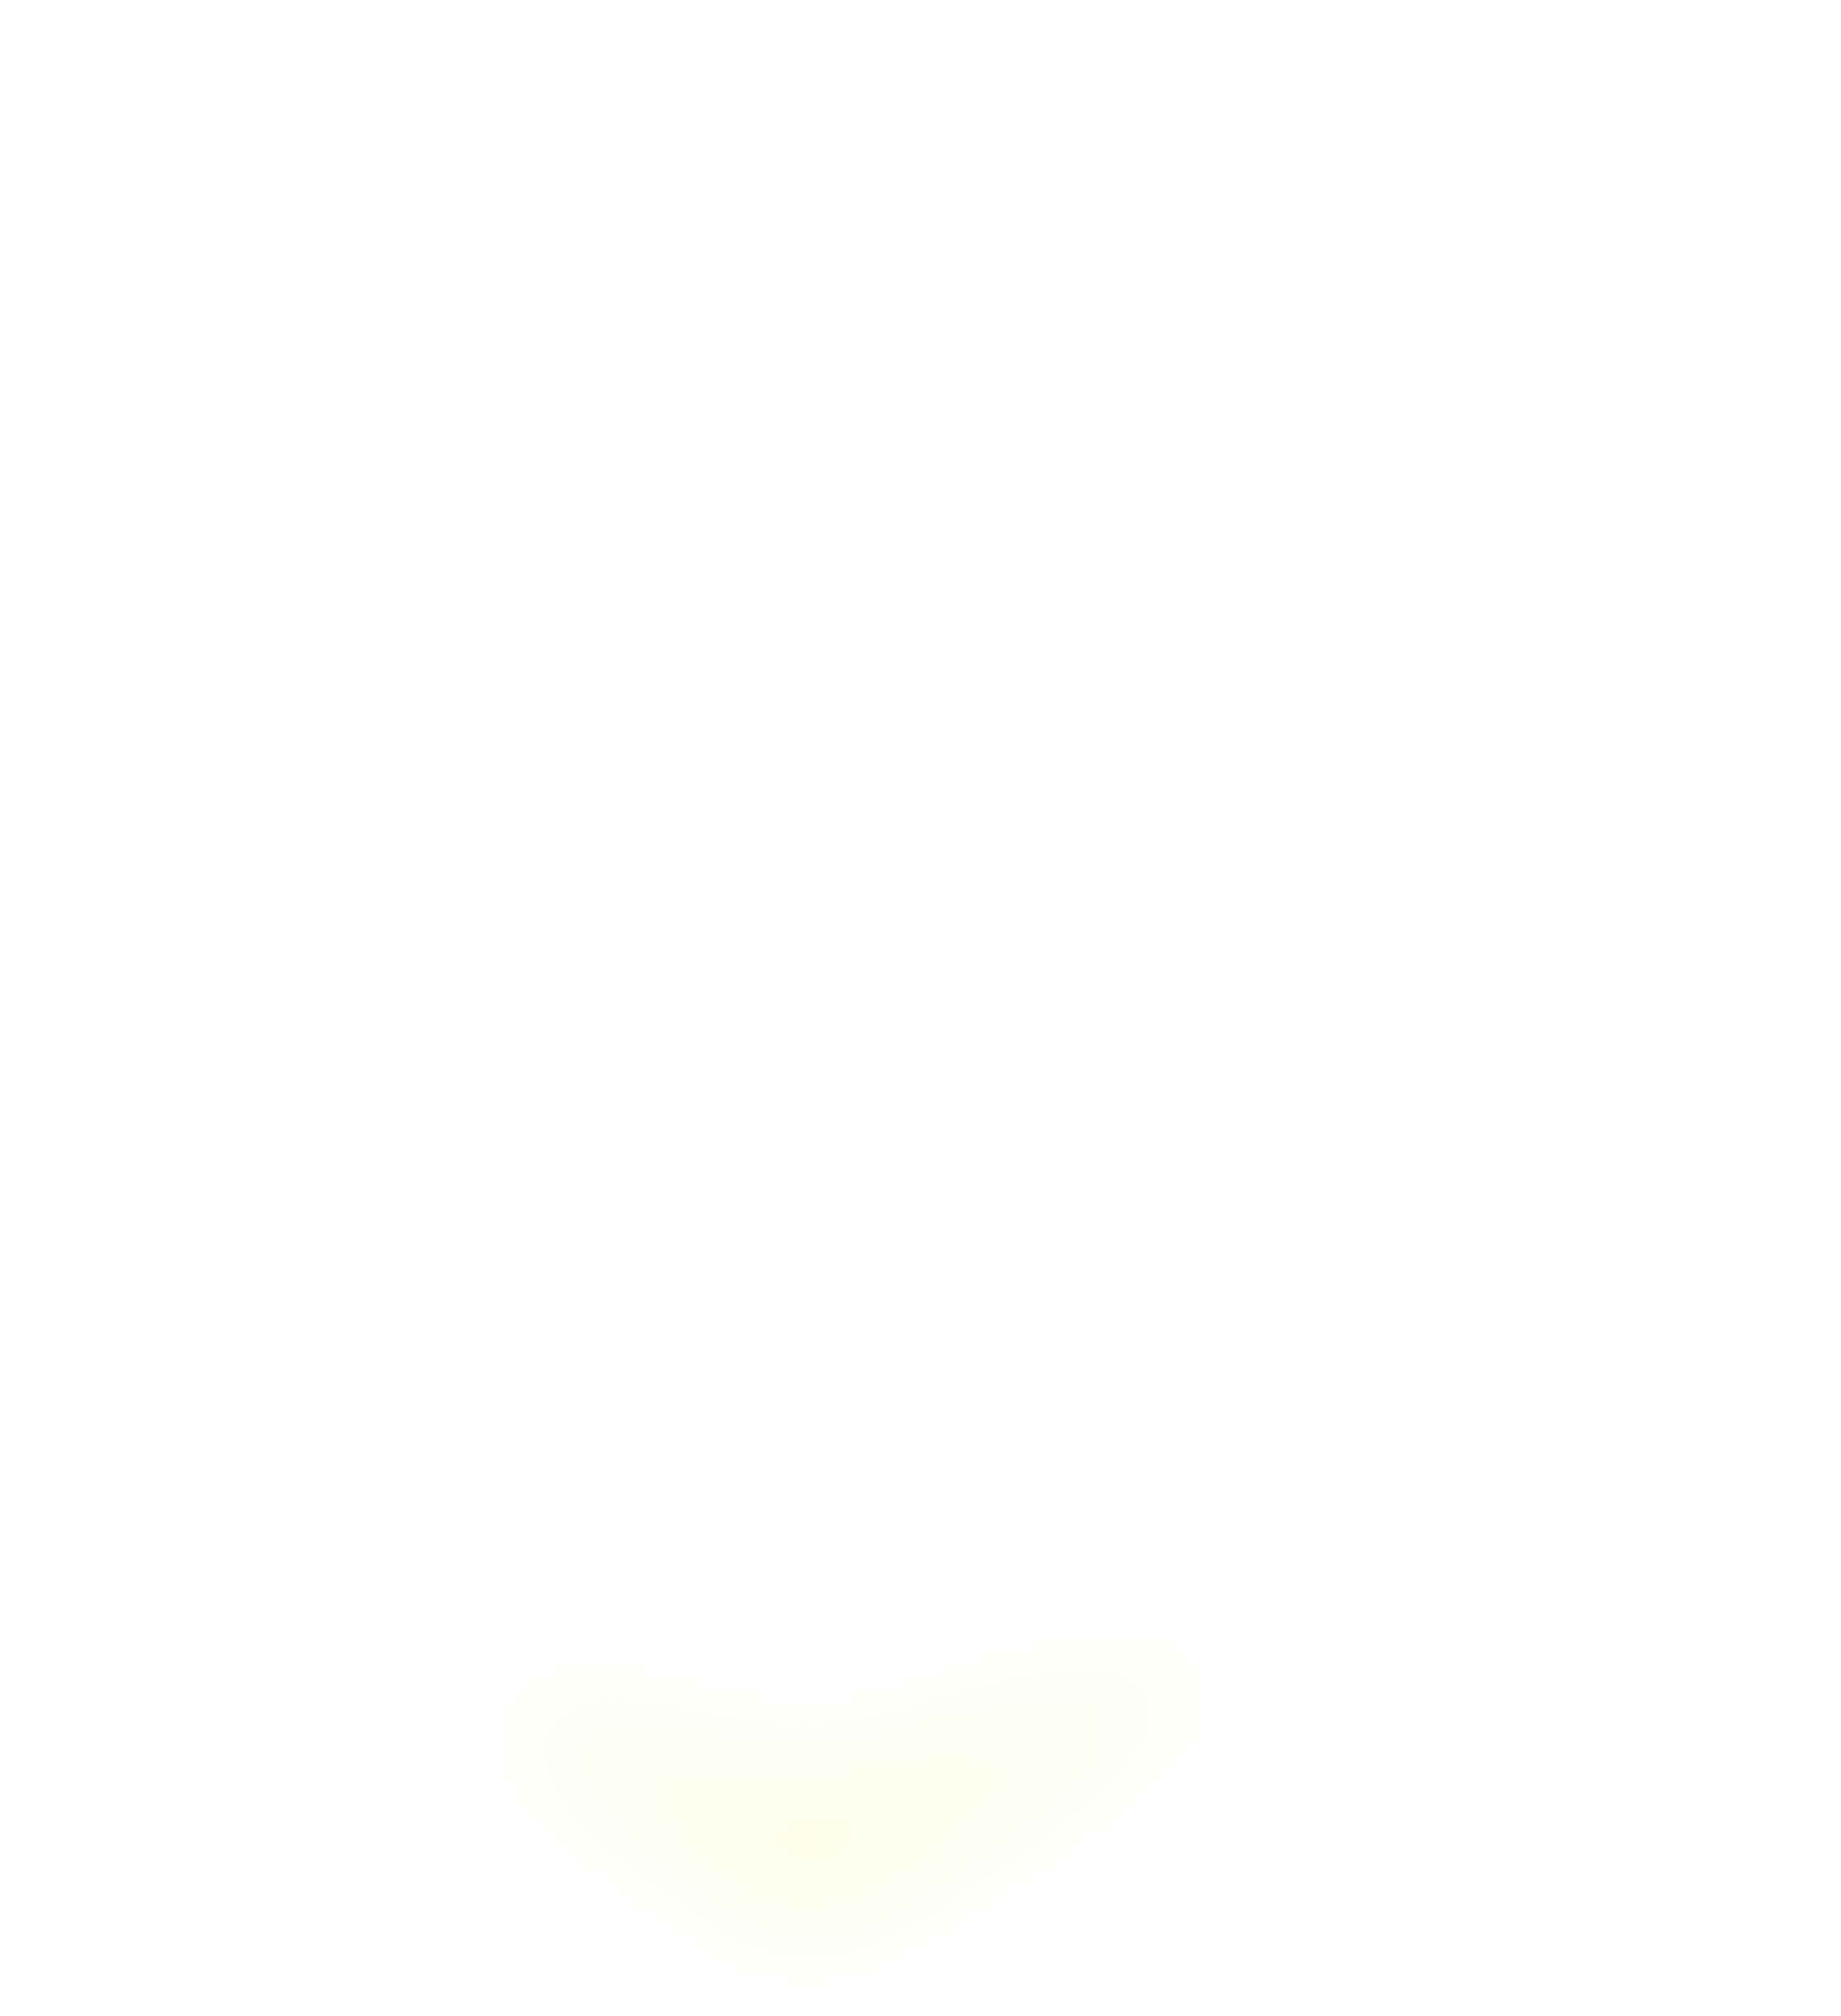
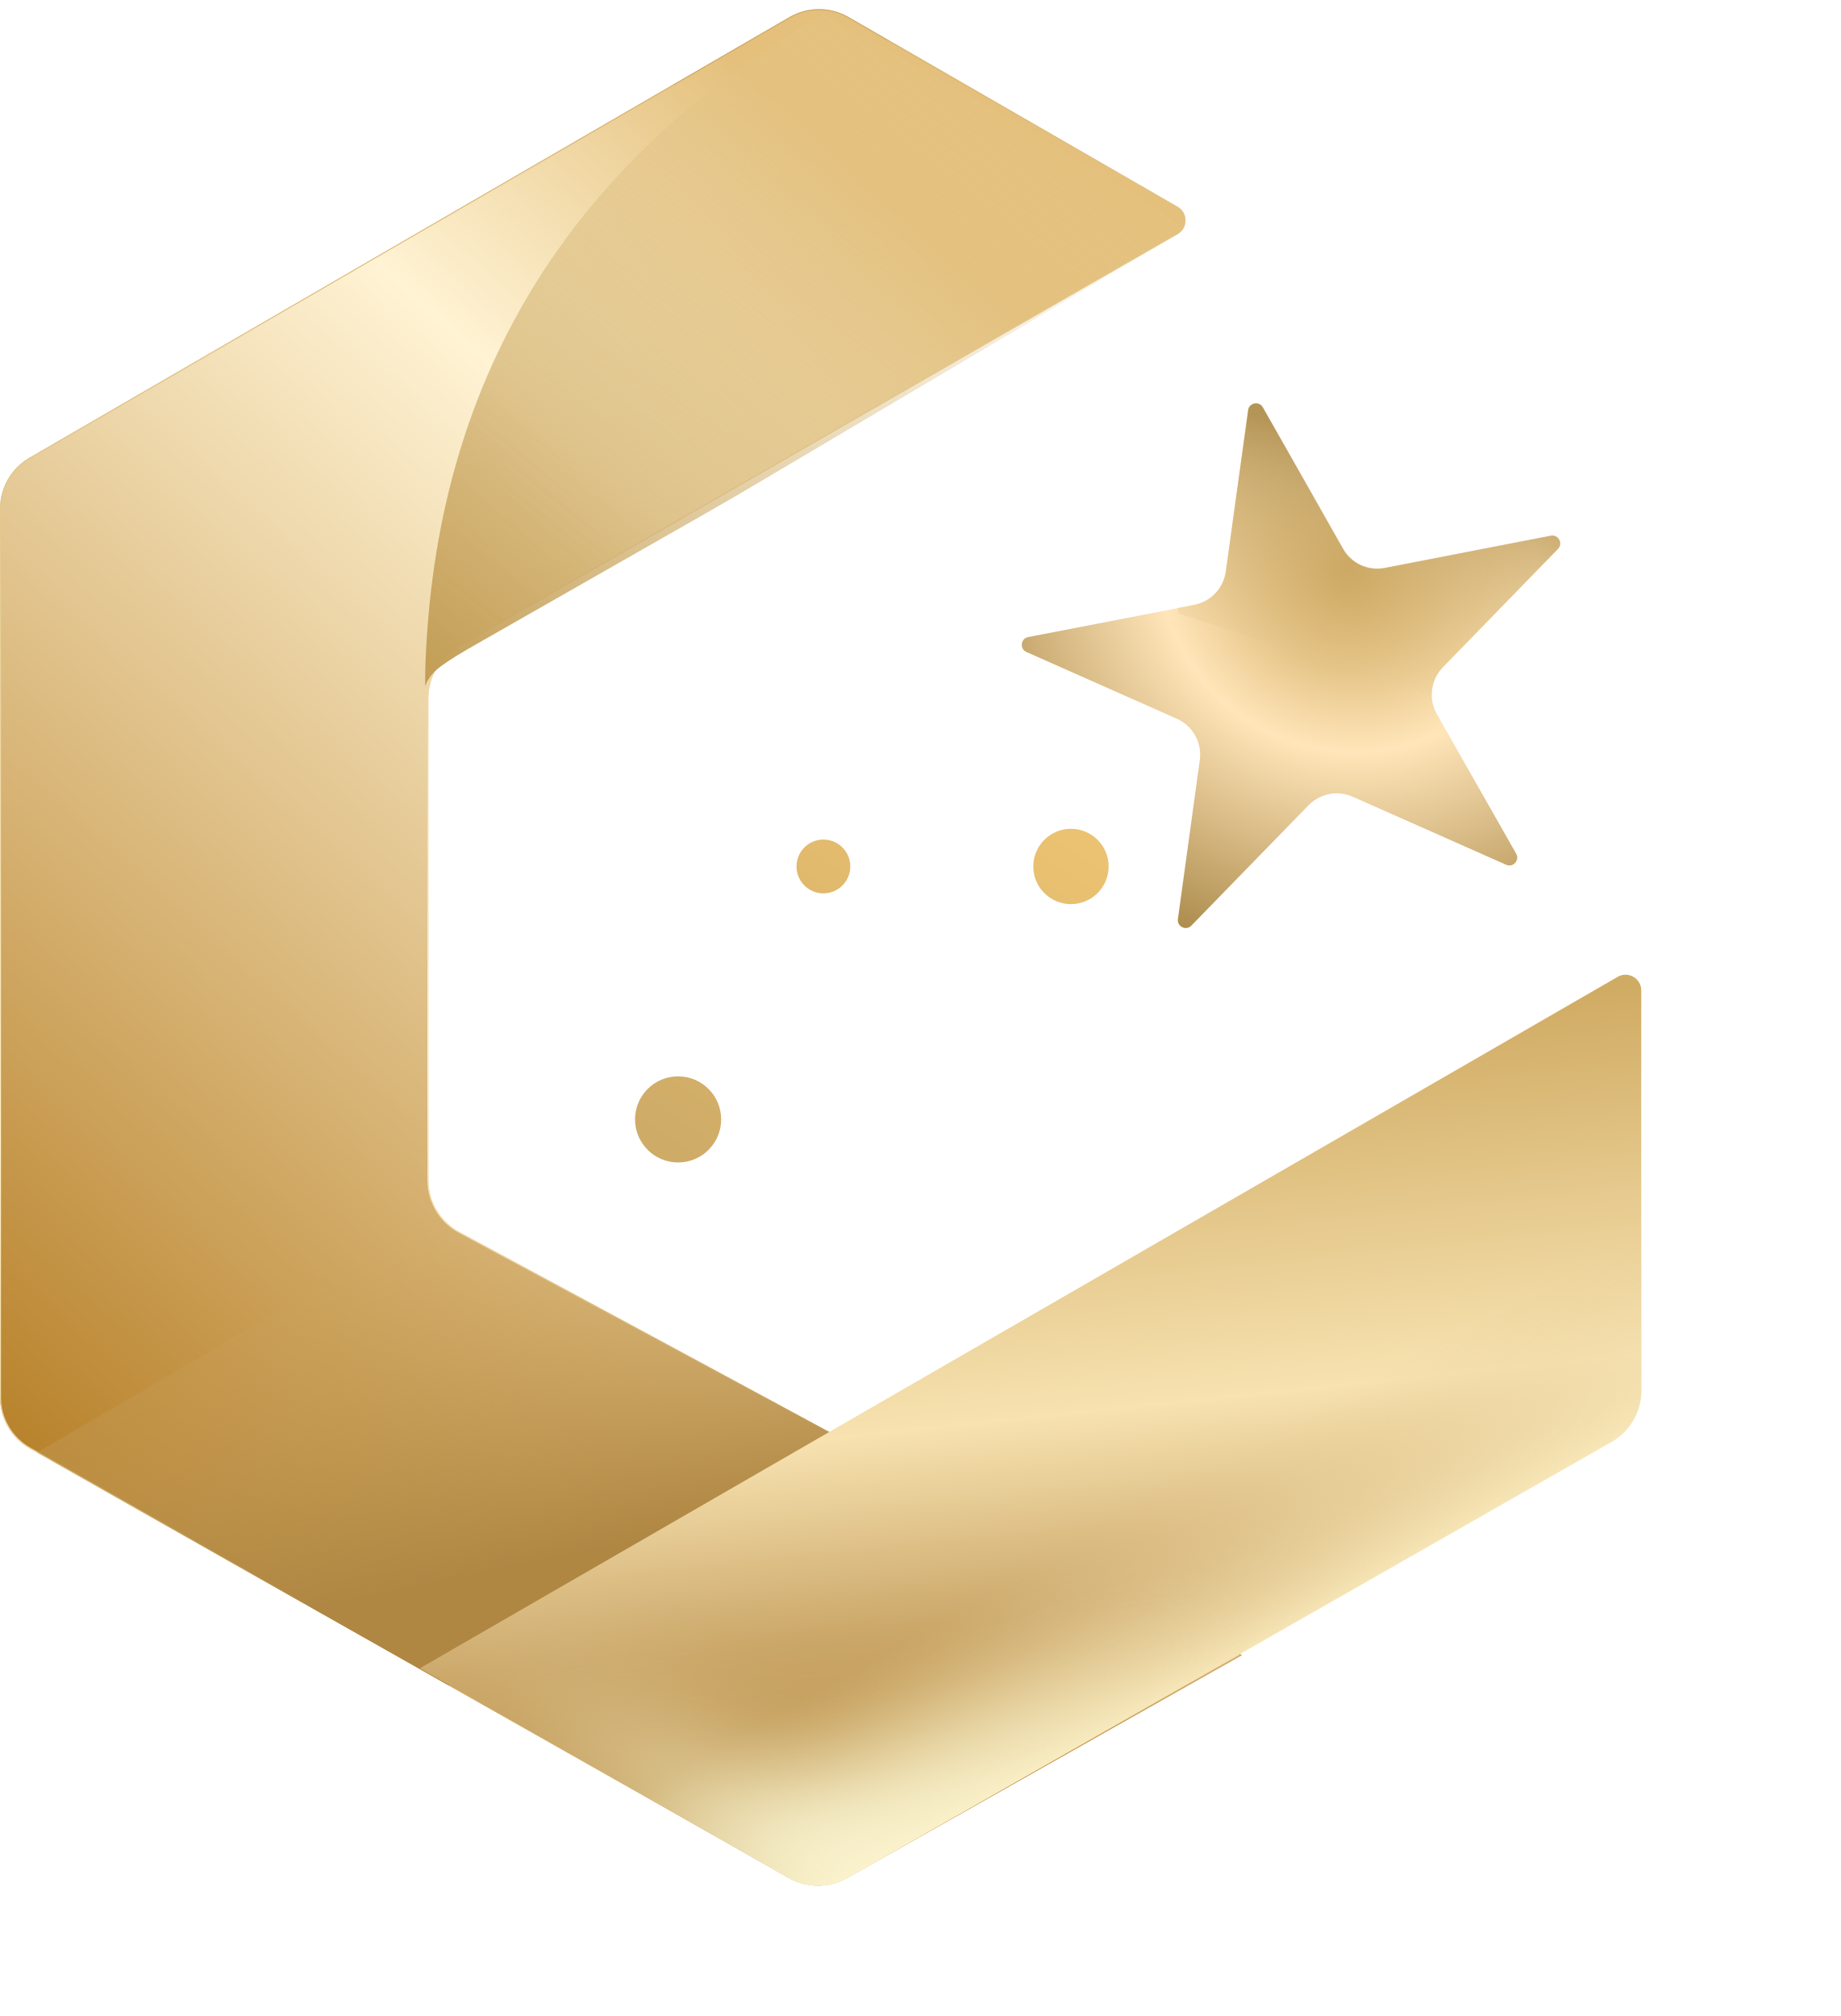
<svg xmlns="http://www.w3.org/2000/svg" fill="none" version="1.1" width="934.976" height="1024" viewBox="0 0 934.976 1024">
  <defs>
+     <linearGradient x1="0.889" y1="0.204" x2="0.389" y2="1.061" id="master_svg0_62_27239">
+       <stop offset="0%" stop-color="#E4C07C" stop-opacity="1" />
+       <stop offset="24%" stop-color="#FFF3D4" stop-opacity="1" />
+       <stop offset="100%" stop-color="#B2781C" stop-opacity="1" />
+     </linearGradient>
+     <linearGradient x1="0.524" y1="0.046" x2="0.656" y2="1" id="master_svg1_62_23316">
+       <stop offset="0%" stop-color="#CEAB67" stop-opacity="1" />
+       <stop offset="0%" stop-color="#D6B471" stop-opacity="1" />
+       <stop offset="50.124%" stop-color="#FFF3CB" stop-opacity="1" />
+       <stop offset="100%" stop-color="#C5974B" stop-opacity="1" />
+     </linearGradient>
+     <linearGradient x1="0.989" y1="0.08" x2="0.389" y2="1.061" id="master_svg2_62_21359">
+       <stop offset="0%" stop-color="#FFFFFF" stop-opacity="1" />
+       <stop offset="34.247%" stop-color="#FFFFFF" stop-opacity="1" />
+       <stop offset="100%" stop-color="#FFFFFF" stop-opacity="1" />
+     </linearGradient>
+     <mask id="master_svg3_90_04872" style="mask-type:alpha" maskUnits="userSpaceOnUse">
+       <g>
+         <path d="M430.268,953.889L630.832,840.696L233.323,625.794C223.633,620.555,217.594,610.428,217.59,599.414L217.506,361.608C217.502,351.004,223.097,341.186,232.221,335.784L598.425,118.957C603.692,115.838,603.648,108.2,598.345,105.143L431,8.663C421.703,3.303,410.251,3.317,400.968,8.7L14.954,232.513C5.699,237.879,0.002,247.767,0.002,258.466L0,709.637C0,720.449,5.817,730.424,15.227,735.748L400.75,953.873C409.906,959.053,421.106,959.059,430.268,953.889" fill-rule="evenodd" fill="url(#master_svg2_62_21359)" fill-opacity="1" />
+       </g>
+     </mask>
+     <linearGradient x1="0.707" y1="0.694" x2="0.453" y2="0" id="master_svg4_62_25585">
+       <stop offset="0%" stop-color="#AF8743" stop-opacity="1" />
+       <stop offset="100%" stop-color="#D0A966" stop-opacity="0" />
+     </linearGradient>
+     <linearGradient x1="0.849" y1="0.067" x2="0" y2="1" id="master_svg5_62_24062">
+       <stop offset="0%" stop-color="#ECD199" stop-opacity="0" />
+       <stop offset="100%" stop-color="#C29D55" stop-opacity="1" />
+     </linearGradient>
+     <linearGradient x1="0.439" y1="0.103" x2="1" y2="0.972" id="master_svg6_62_37180">
+       <stop offset="0%" stop-color="#B98D43" stop-opacity="1" />
+       <stop offset="19.195%" stop-color="#CBA769" stop-opacity="1" />
+       <stop offset="47.375%" stop-color="#F7E2B0" stop-opacity="1" />
+       <stop offset="100%" stop-color="#D0AB63" stop-opacity="1" />
+     </linearGradient>
+     <linearGradient x1="0.439" y1="0.103" x2="1" y2="0.972" id="master_svg7_62_26885">
+       <stop offset="0%" stop-color="#FFFFFF" stop-opacity="1" />
+       <stop offset="19.195%" stop-color="#FFFFFF" stop-opacity="1" />
+       <stop offset="47.375%" stop-color="#FFFFFF" stop-opacity="1" />
+       <stop offset="76.712%" stop-color="#FFFFFF" stop-opacity="1" />
+       <stop offset="100%" stop-color="#FFFFFF" stop-opacity="1" />
+     </linearGradient>
+     <mask id="master_svg8_90_04877" style="mask-type:alpha" maskUnits="userSpaceOnUse">
+       <g transform="matrix(-0.4991645,-0.8665073,0.8655423,-0.5008358,-414.2187,1809.725)">
+         <path d="M315.01,1606C314.946,1616.786,320.678,1626.776,330.022,1632.165L505.715,1733.487C511.045,1736.56,517.705,1732.718,517.711,1726.565L518.44,1024.003L332.452,1133.338C323.339,1138.695,317.718,1148.452,317.656,1159.022L315.01,1606Z" fill="url(#master_svg7_62_26885)" fill-opacity="1" />
+       </g>
+     </mask>
+     <linearGradient x1="1" y1="0.481" x2="0.207" y2="0.48" id="master_svg9_62_36303">
+       <stop offset="0%" stop-color="#FAEABC" stop-opacity="1" />
+       <stop offset="100%" stop-color="#E5CB95" stop-opacity="0" />
+     </linearGradient>
    <filter id="master_svga_90_04879" filterUnits="objectBoundingBox" color-interpolation-filters="sRGB" x="-120" y="-120" width="619.968" height="376.679">
      <feFlood flood-opacity="0" result="BackgroundImageFix" />
      <feBlend mode="normal" in="SourceGraphic" in2="BackgroundImageFix" result="shape" />
      <feGaussianBlur stdDeviation="30" result="effect1_foregroundBlur" />
    </filter>
+     <radialGradient cx="0" cy="0" r="1" gradientUnits="userSpaceOnUse" id="master_svgb_62_33950" gradientTransform="translate(669.1349 325.8291) rotate(125.8265) scale(207.9621 218.688)">
+       <stop offset="0%" stop-color="#C79E4D" stop-opacity="1" />
+       <stop offset="43.837%" stop-color="#FFE5B9" stop-opacity="1" />
+       <stop offset="100%" stop-color="#A78645" stop-opacity="1" />
+     </radialGradient>
+     <radialGradient cx="0" cy="0" r="1" gradientUnits="userSpaceOnUse" id="master_svgc_62_33375" gradientTransform="translate(669.2497 325.6203) rotate(125.8265) scale(207.9621 218.688)">
+       <stop offset="0%" stop-color="#FFFFFF" stop-opacity="1" />
+       <stop offset="51.84%" stop-color="#FFFFFF" stop-opacity="1" />
+       <stop offset="100%" stop-color="#FFFFFF" stop-opacity="1" />
+     </radialGradient>
+     <mask id="master_svgd_90_04883" style="mask-type:alpha" maskUnits="userSpaceOnUse">
+       <g transform="matrix(0.9818189,-0.1898203,0.1888231,0.9820111,-33.51234,97.13053)">
+         <path d="M503.149,327.652C499.233,327.652,497.649,332.697,500.863,334.935L569.459,382.689C576.769,387.779,579.833,397.09,576.972,405.526L550.797,482.722C549.558,486.377,553.703,489.495,556.87,487.29L626.872,438.564C633.739,433.784,642.856,433.784,649.724,438.564L719.725,487.29C722.893,489.495,727.037,486.377,725.798,482.722L699.623,405.526C696.762,397.09,699.826,387.779,707.136,382.689L775.732,334.935C778.946,332.697,777.363,327.652,773.446,327.652L687.549,327.649C678.979,327.648,671.362,322.189,668.61,314.073L642.086,235.868C640.858,232.248,635.737,232.248,634.51,235.868L607.986,314.073C605.233,322.189,597.616,327.648,589.046,327.649L503.149,327.652Z" fill="url(#master_svgc_62_33375)" fill-opacity="1" />
+       </g>
+     </mask>
+     <linearGradient x1="0.555" y1="0.242" x2="0.369" y2="0.925" id="master_svge_62_38607">
+       <stop offset="0%" stop-color="#B59557" stop-opacity="1" />
+       <stop offset="100%" stop-color="#F0D39D" stop-opacity="0" />
+     </linearGradient>
+     <linearGradient x1="0.05" y1="0.941" x2="1" y2="-0.052" id="master_svgf_62_24697">
+       <stop offset="0%" stop-color="#CEAB67" stop-opacity="1" />
+       <stop offset="100%" stop-color="#EDC472" stop-opacity="1" />
+     </linearGradient>
  </defs>
  <g>
-     <g filter="url(#master_svga_90_04879)">
-       <path d="M246.022,863.812L410.037,978.622L625.99,841.943L410.037,913.016L246.022,863.812Z" fill="#FEFFE1" fill-opacity="1" />
+     <g>
+       <path d="M430.268,953.889L630.832,840.696L233.329,625.797C223.636,620.557,217.596,610.425,217.596,599.407L217.596,354.788C217.596,344.044,223.341,334.121,232.657,328.772L598.149,118.905C603.499,115.833,603.505,108.118,598.161,105.037L431,8.663C421.703,3.303,410.251,3.317,400.968,8.7L14.954,232.513C5.699,237.879,0.002,247.767,0.002,258.466L0,709.637C0,720.449,5.817,730.424,15.227,735.748L400.75,953.873C409.906,959.053,421.106,959.059,430.268,953.889" fill-rule="evenodd" fill="url(#master_svg0_62_27239)" fill-opacity="1" />
+       <path d="M233.329,625.797L630.312,840.415L630.832,840.696L630.317,840.986L430.268,953.889C421.106,959.059,409.906,959.053,400.75,953.873L15.227,735.748C5.817,730.424,0,720.449,0,709.637L0.002,258.466C0.002,247.767,5.699,237.879,14.954,232.513L400.968,8.7C410.251,3.317,421.703,3.303,431,8.663L598.161,105.037C603.505,108.118,603.499,115.833,598.149,118.905L232.657,328.772C223.341,334.121,217.596,344.044,217.596,354.788L217.596,599.407C217.596,610.425,223.636,620.557,233.329,625.797ZM430.022,953.453L629.798,840.706L233.091,626.237Q225.701,622.241,221.398,615.025Q217.096,607.808,217.096,599.407L217.096,354.788Q217.096,346.596,221.2,339.507Q225.305,332.417,232.408,328.338L597.9,118.471Q601.662,116.311,601.665,111.974Q601.669,107.636,597.911,105.47L430.75,9.096Q423.894,5.144,415.979,5.153Q408.065,5.163,401.219,9.133L15.205,232.945Q8.379,236.903,4.441,243.739Q0.502,250.576,0.502,258.466L0.5,709.637Q0.5,717.611,4.517,724.499Q8.533,731.387,15.473,735.313L400.996,953.438Q407.75,957.258,415.507,957.262Q423.266,957.267,430.022,953.453Z" fill-rule="evenodd" fill="url(#master_svg1_62_23316)" fill-opacity="1" />
+     </g>
+     <g mask="url(#master_svg3_90_04872)">
+       <g>
+         <path d="M13.668,740.8L224.154,858.344L437.373,729.866L224.154,617.789L13.668,740.8Z" fill="url(#master_svg4_62_25585)" fill-opacity="1" />
+       </g>
+       <g>
+         <path d="M215.953,348.698Q217.331,344.265,221.42,340.497Q225.51,336.729,237.822,329.563L606.855,119.077Q556.16,83.734,418.238,7Q222.663,121.086,215.995,340.508L215.953,348.698Z" fill="url(#master_svg5_62_24062)" fill-opacity="1" />
+       </g>
+     </g>
+     <g transform="matrix(-0.4991645,-0.8665073,0.8655423,-0.5008358,-414.1628,1809.308)">
+       <path d="M314.917,1605.776C314.854,1616.562,320.586,1626.552,329.93,1631.941L505.623,1733.263C510.953,1736.336,517.613,1732.494,517.619,1726.341L518.348,1023.778L332.36,1133.114C323.247,1138.471,317.626,1148.228,317.563,1158.798L314.917,1605.776Z" fill="url(#master_svg6_62_37180)" fill-opacity="1" />
+     </g>
+     <g mask="url(#master_svg8_90_04877)">
+       <g transform="matrix(0.4913439,0.8709656,-0.8709656,0.4913439,940.9302,-405.4602)">
+         <path d="M817.597,1199.941L937.832,1199.941L937.813,642.708L850.454,602.842L817.597,1199.941Z" fill="url(#master_svg9_62_36303)" fill-opacity="1" />
+       </g>
+       <g filter="url(#master_svga_90_04879)">
+         <path d="M246.022,863.812L410.037,978.622L625.99,841.943L410.037,913.016L246.022,863.812Z" fill="#FEFFE1" fill-opacity="1" />
+       </g>
+     </g>
+     <g>
+       <g transform="matrix(0.9818189,-0.1898203,0.1888231,0.9820111,-33.55385,97.1125)">
+         <path d="M503.034,327.861C499.118,327.861,497.535,332.906,500.749,335.144L569.344,382.898C576.654,387.988,579.718,397.299,576.858,405.735L550.682,482.931C549.443,486.586,553.588,489.704,556.756,487.499L626.757,438.773C633.624,433.993,642.741,433.993,649.609,438.773L719.61,487.499C722.778,489.704,726.922,486.586,725.683,482.931L699.508,405.735C696.647,397.299,699.711,387.988,707.021,382.898L775.617,335.144C778.831,332.906,777.248,327.861,773.331,327.861L687.434,327.858C678.864,327.857,671.247,322.397,668.495,314.282L641.971,236.077C640.743,232.457,635.622,232.457,634.395,236.077L607.871,314.282C605.118,322.397,597.501,327.857,588.931,327.858L503.034,327.861Z" fill="url(#master_svgb_62_33950)" fill-opacity="1" />
+       </g>
+       <g mask="url(#master_svgd_90_04883)">
+         <g>
+           <path d="M574.052,191.35L598.654,311.628L800.939,377.234L841.943,270.624L645.125,180.416L574.052,191.35Z" fill="url(#master_svge_62_38607)" fill-opacity="1" />
+         </g>
+       </g>
+     </g>
+     <g>
+       <path d="M563.118,440.107C563.118,450.675,554.551,459.242,543.983,459.242C533.415,459.242,524.848,450.675,524.848,440.107C524.848,429.539,533.415,420.972,543.983,420.972C554.551,420.972,563.118,429.539,563.118,440.107ZM366.3,568.585C366.3,580.663,356.509,590.454,344.431,590.454C332.354,590.454,322.563,580.663,322.563,568.585C322.563,556.508,332.354,546.717,344.431,546.717C356.509,546.717,366.3,556.508,366.3,568.585ZM431.906,440.107C431.906,447.655,425.787,453.775,418.238,453.775C410.689,453.775,404.57,447.655,404.57,440.107C404.57,432.558,410.689,426.439,418.238,426.439C425.787,426.439,431.906,432.558,431.906,440.107Z" fill="url(#master_svgf_62_24697)" fill-opacity="1" />
    </g>
  </g>
</svg>
